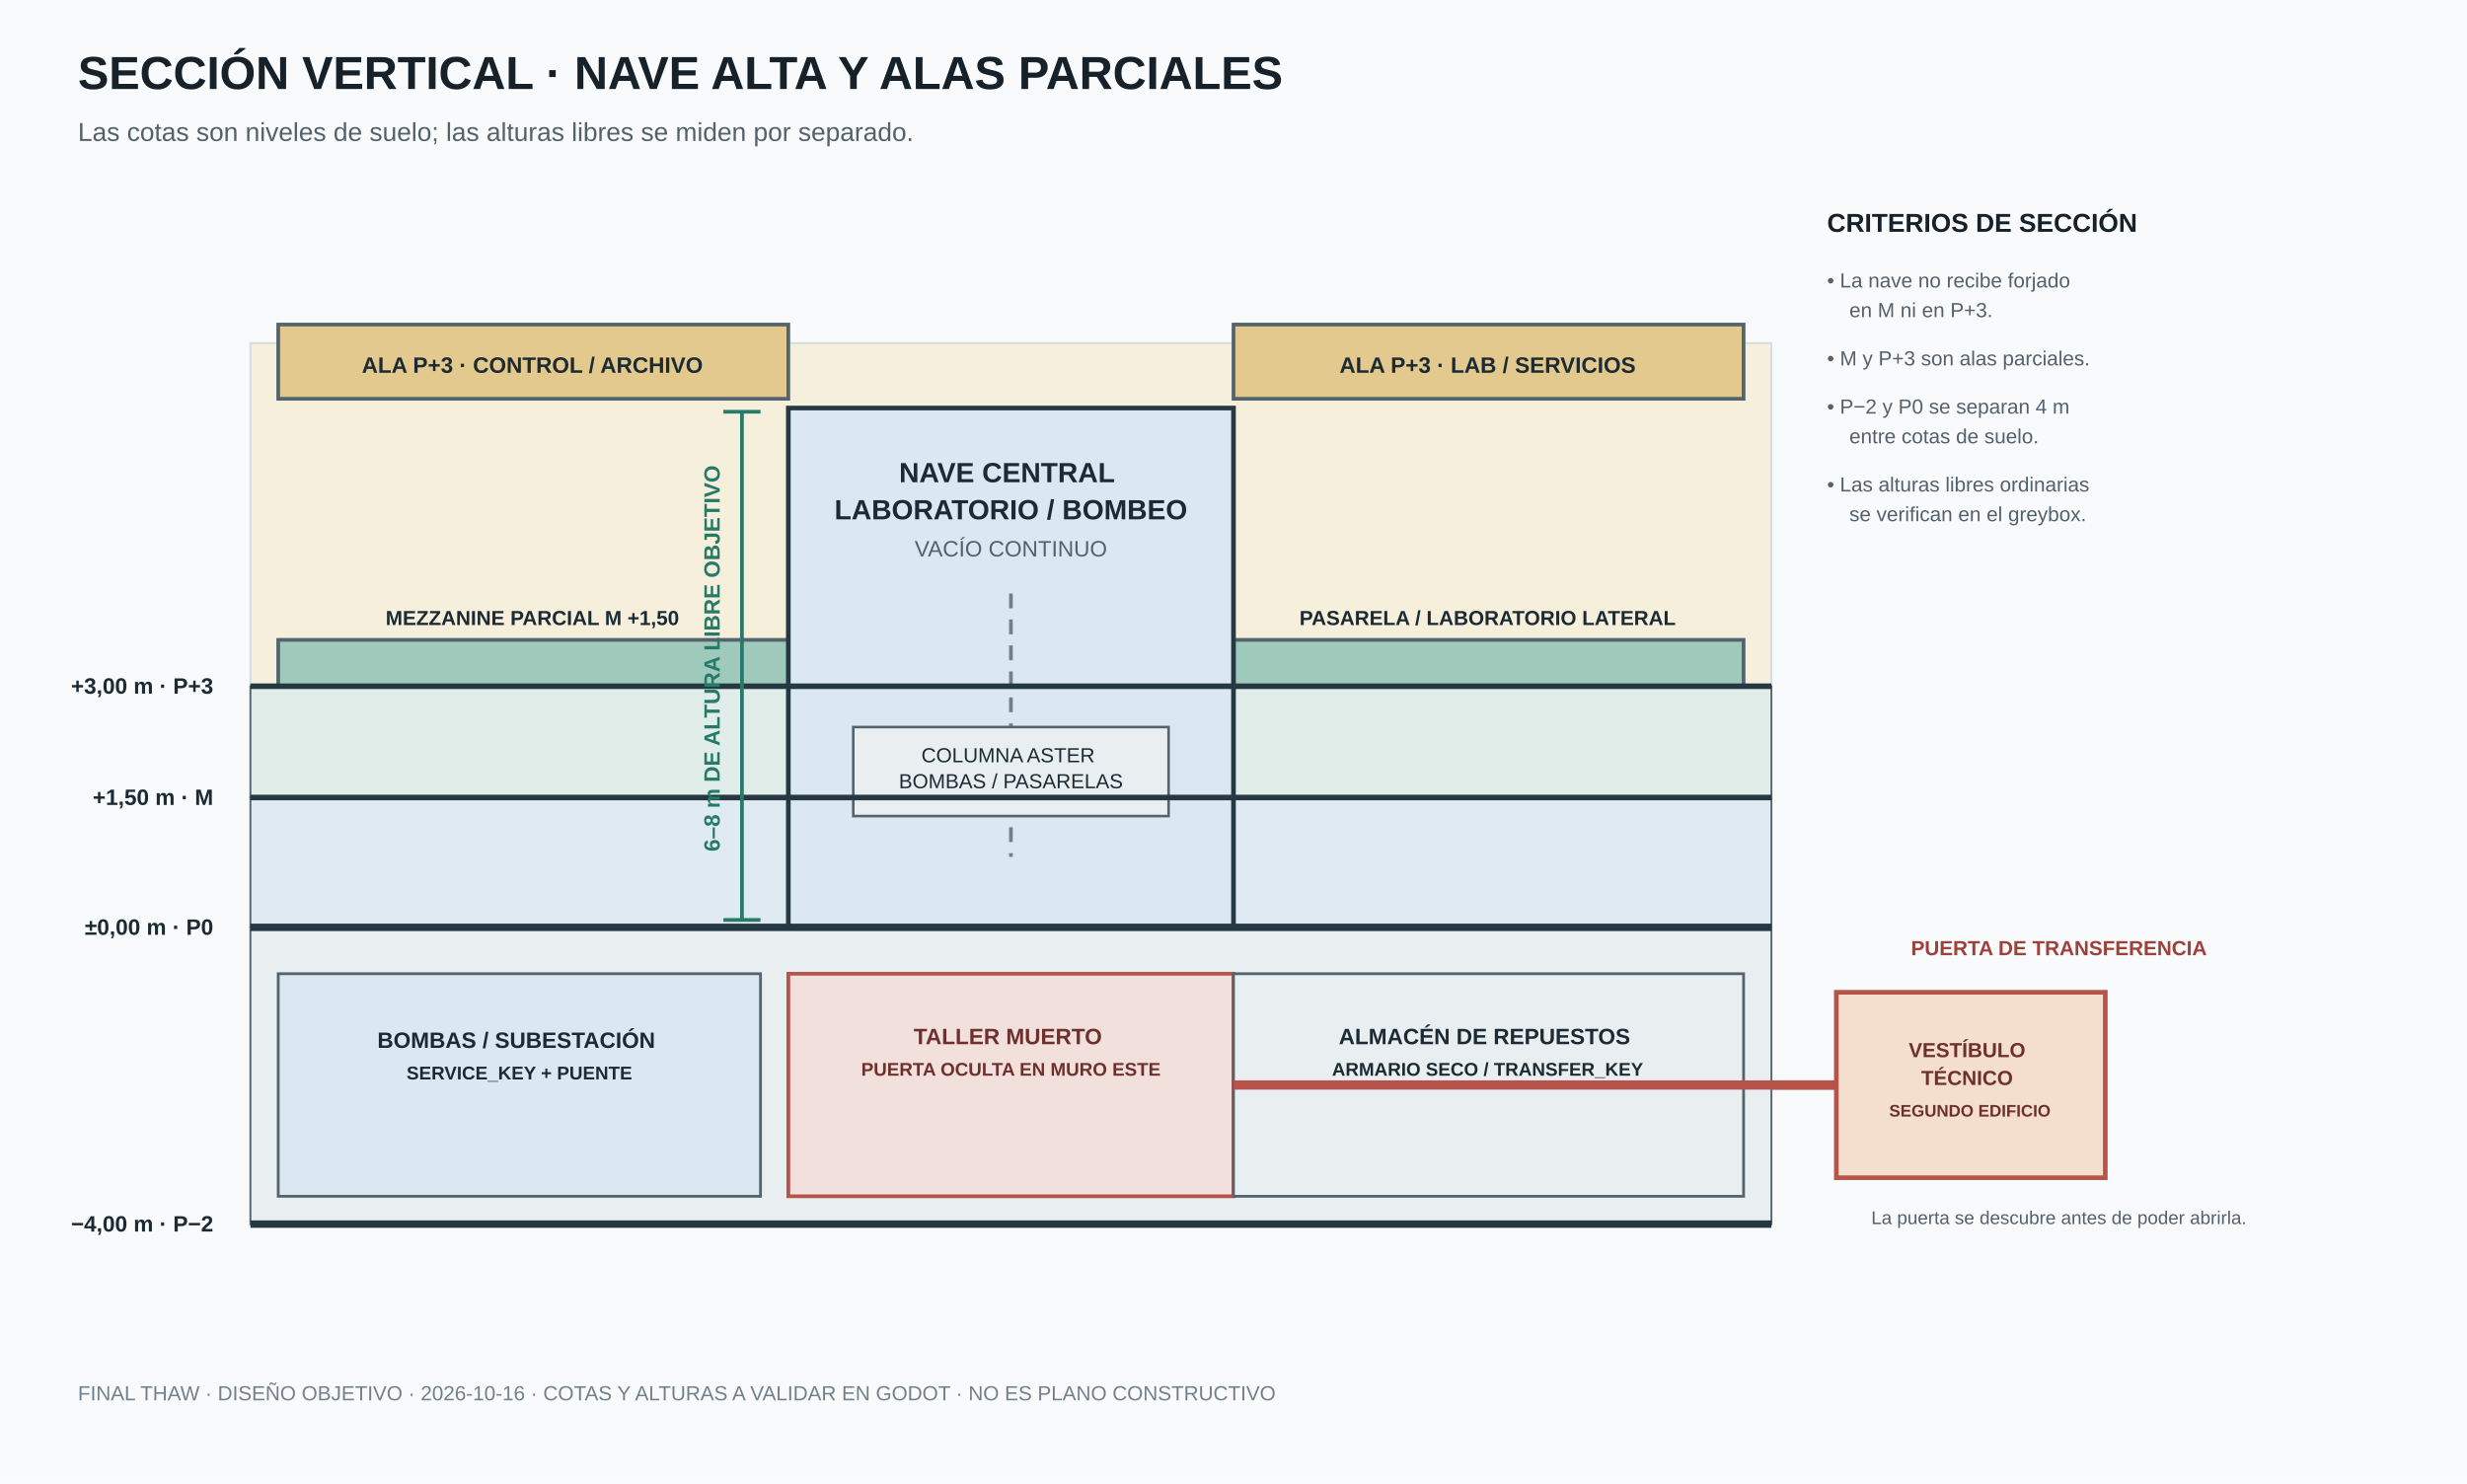
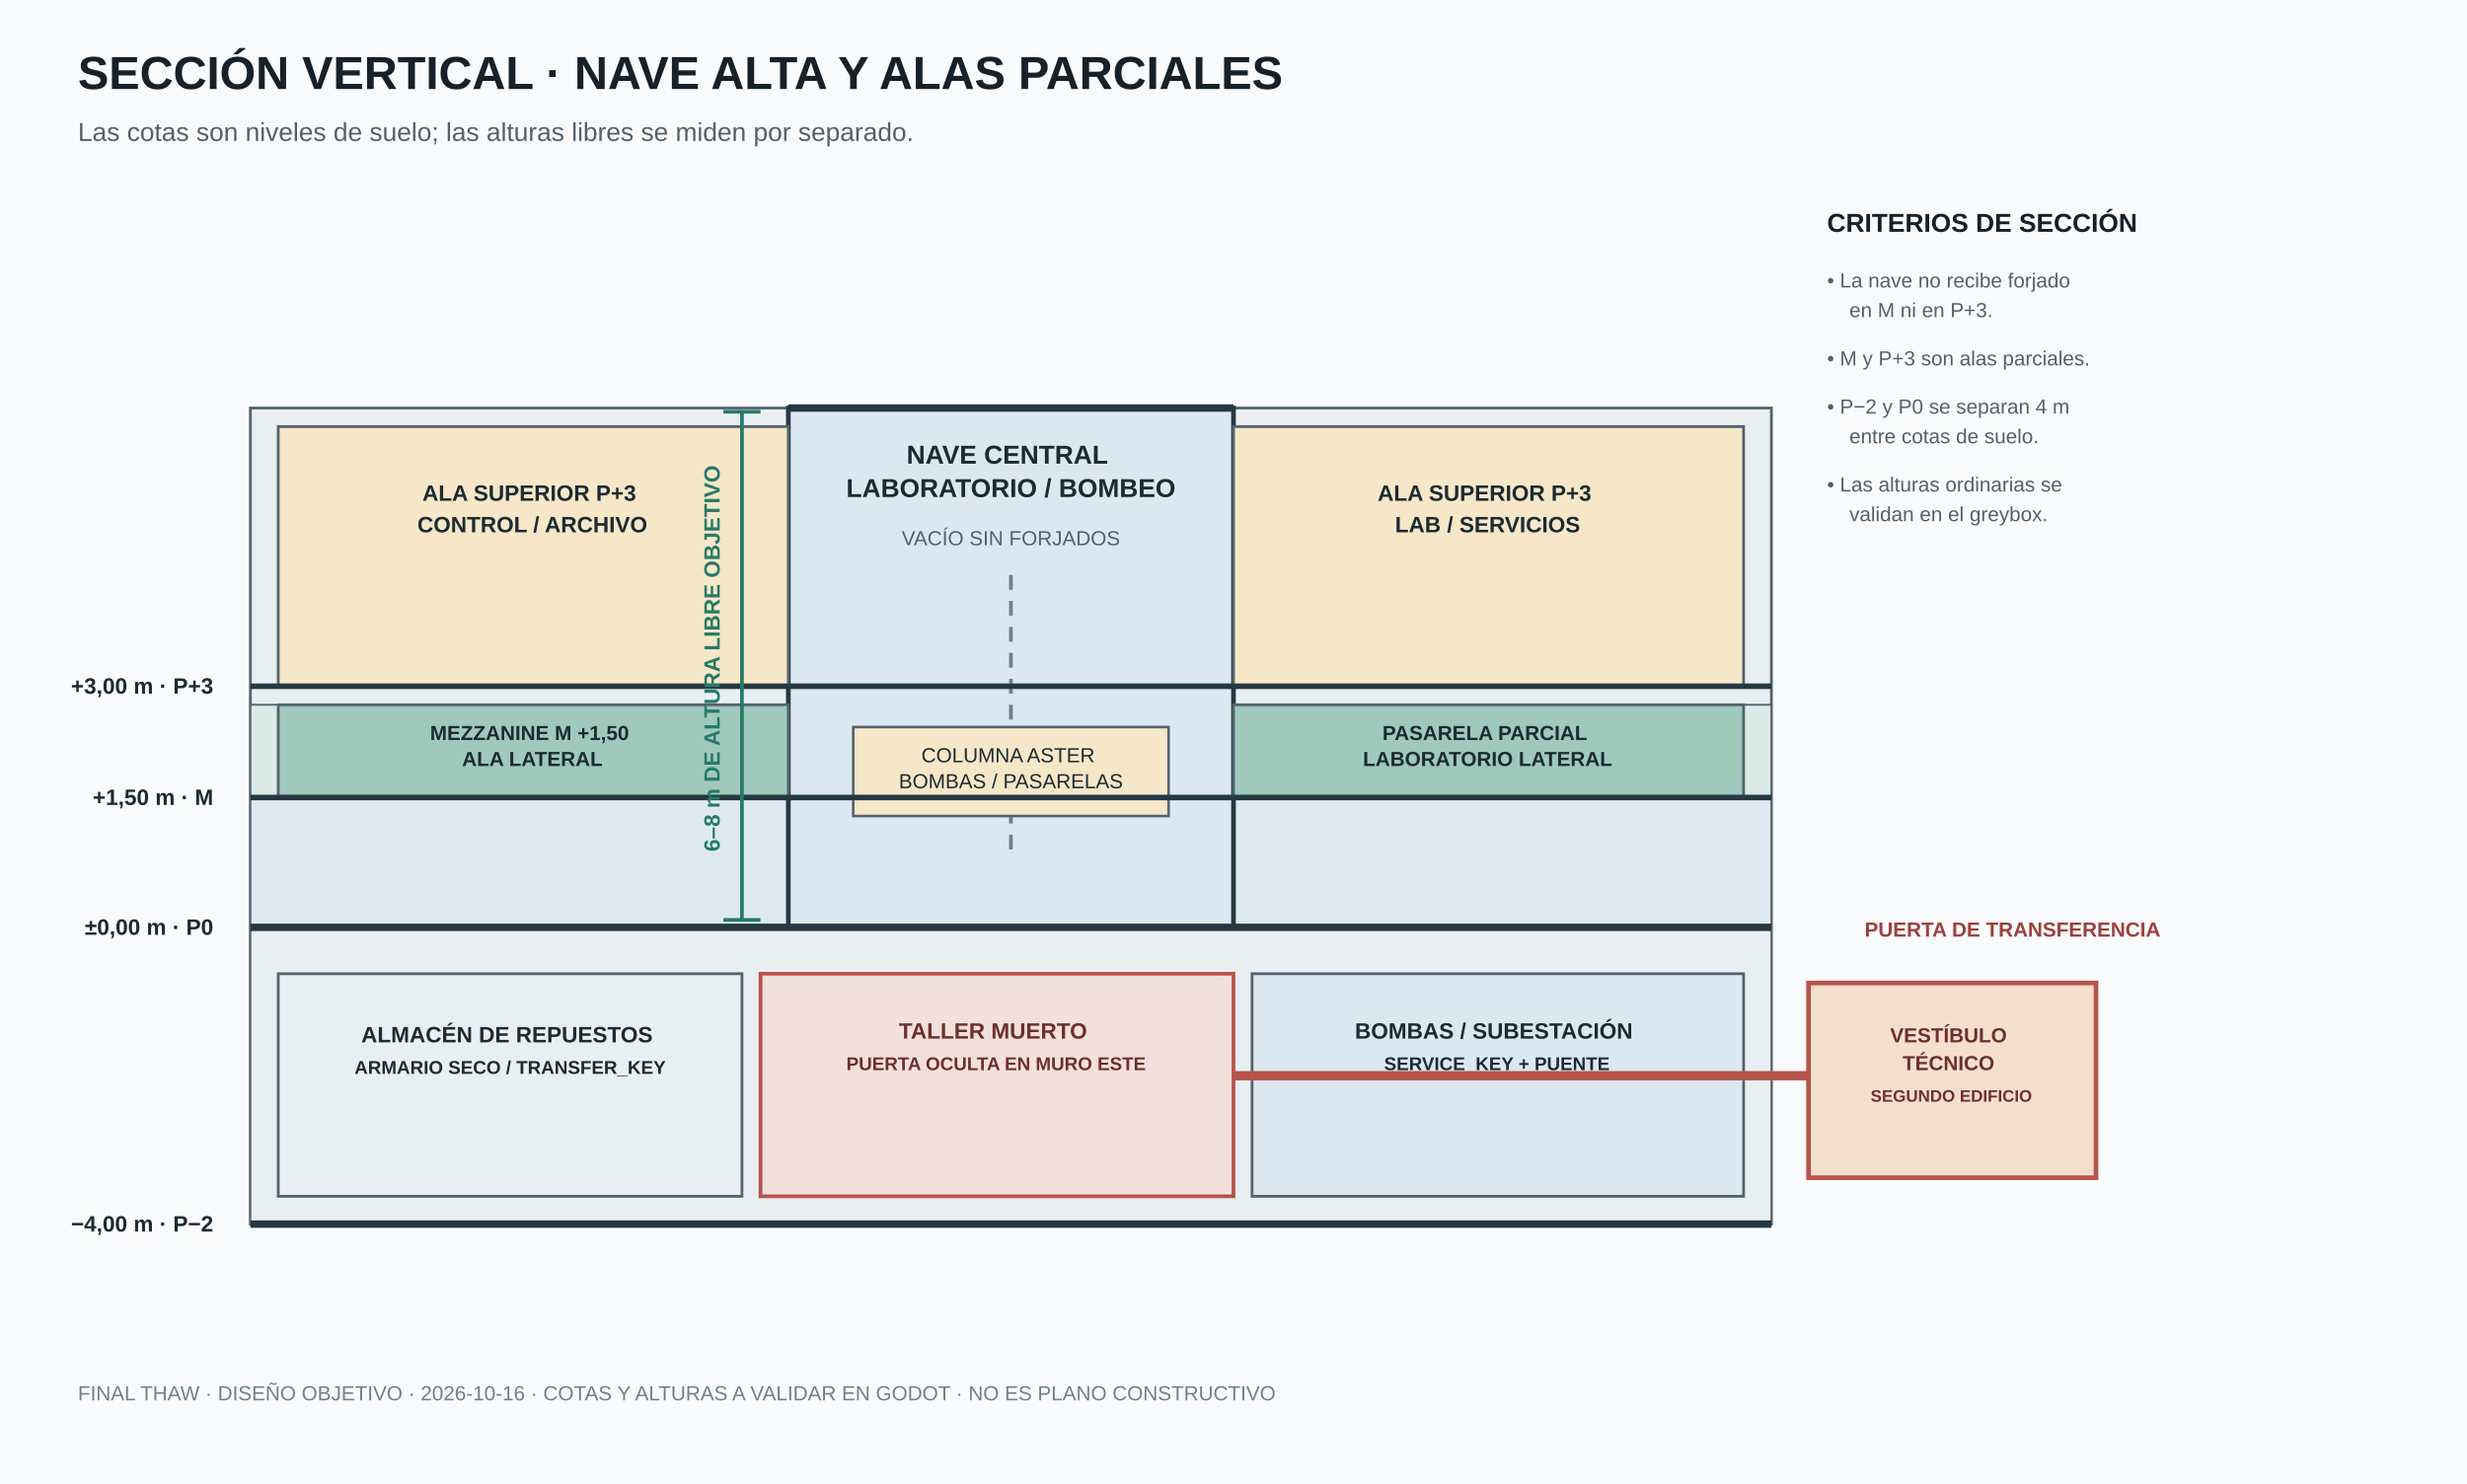
<svg xmlns="http://www.w3.org/2000/svg" viewBox="0 0 1330 800" role="img" aria-label="Sección vertical conceptual: nave central alta, mezzanine y ala superior parciales, y puerta de transferencia en P−2">
  <rect width="1330" height="800" fill="#f8fafb" />
  <text x="42" y="48" font-family="Arial,sans-serif" font-size="25" font-weight="700" fill="#16212a">SECCIÓN VERTICAL · NAVE ALTA Y ALAS PARCIALES</text>
  <text x="42" y="76" font-family="Arial,sans-serif" font-size="14" fill="#53616d">Las cotas son niveles de suelo; las alturas libres se miden por separado.</text>
-   <rect x="135" y="185" width="820" height="185" fill="#f5e7c7" fill-opacity=".6" stroke="#d2dce1" stroke-width="1" />
-   <rect x="135" y="370" width="820" height="60" fill="#d9e9e4" fill-opacity=".8" stroke="#53646e" stroke-width="1" />
+   <rect x="135" y="220" width="820" height="440" fill="#e9eff1" stroke="#53646e" stroke-width="1.5" />
+   <rect x="135" y="380" width="820" height="50" fill="#d9e9e4" fill-opacity=".8" stroke="#53646e" stroke-width="1" />
  <rect x="135" y="430" width="820" height="70" fill="#dce8f1" fill-opacity=".85" stroke="#53646e" stroke-width="1" />
  <rect x="135" y="500" width="820" height="160" fill="#e9eff1" stroke="#53646e" stroke-width="1" />
-   <rect x="150" y="175" width="275" height="40" fill="#e3c98d" stroke="#53646e" stroke-width="2" />
-   <rect x="665" y="175" width="275" height="40" fill="#e3c98d" stroke="#53646e" stroke-width="2" />
-   <text x="287" y="201" text-anchor="middle" font-family="Arial,sans-serif" font-size="12" font-weight="700" fill="#1c2b33">ALA P+3 · CONTROL / ARCHIVO</text>
-   <text x="802" y="201" text-anchor="middle" font-family="Arial,sans-serif" font-size="12" font-weight="700" fill="#1c2b33">ALA P+3 · LAB / SERVICIOS</text>
-   <rect x="150" y="345" width="275" height="25" fill="#9fc9bb" stroke="#53646e" stroke-width="2" />
-   <rect x="665" y="345" width="275" height="25" fill="#9fc9bb" stroke="#53646e" stroke-width="2" />
-   <text x="287" y="337" text-anchor="middle" font-family="Arial,sans-serif" font-size="11" font-weight="700" fill="#1c2b33">MEZZANINE PARCIAL M +1,50</text>
-   <text x="802" y="337" text-anchor="middle" font-family="Arial,sans-serif" font-size="11" font-weight="700" fill="#1c2b33">PASARELA / LABORATORIO LATERAL</text>
  <rect x="425" y="220" width="240" height="280" fill="#dce8f1" stroke="#263943" stroke-width="2.5" />
-   <text x="545" y="260" text-anchor="middle" font-family="Arial,sans-serif" font-size="15" font-weight="700" fill="#1c2b33">
+   <line x1="425" y1="220" x2="665" y2="220" stroke="#263943" stroke-width="4" />
+   <text x="545" y="250" text-anchor="middle" font-family="Arial,sans-serif" font-size="14" font-weight="700" fill="#1c2b33">
    <tspan x="545">NAVE CENTRAL</tspan>
-     <tspan x="545" dy="20">LABORATORIO / BOMBEO</tspan>
+     <tspan x="545" dy="18">LABORATORIO / BOMBEO</tspan>
  </text>
-   <text x="545" y="300" text-anchor="middle" font-family="Arial,sans-serif" font-size="12" fill="#53616d">VACÍO CONTINUO</text>
-   <line x1="545" y1="320" x2="545" y2="462" stroke="#71808a" stroke-width="2" stroke-dasharray="8 6" />
-   <rect x="460" y="392" width="170" height="48" fill="#e9eff1" stroke="#53646e" stroke-width="1.4" />
+   <text x="545" y="294" text-anchor="middle" font-family="Arial,sans-serif" font-size="11" fill="#53616d">VACÍO SIN FORJADOS</text>
+   <line x1="545" y1="310" x2="545" y2="462" stroke="#71808a" stroke-width="2" stroke-dasharray="8 6" />
+   <rect x="460" y="392" width="170" height="48" fill="#f5e7c7" stroke="#53646e" stroke-width="1.4" />
  <text x="545" y="411" text-anchor="middle" font-family="Arial,sans-serif" font-size="11" fill="#1c2b33">
    <tspan x="545">COLUMNA ASTER</tspan>
    <tspan x="545" dy="14">BOMBAS / PASARELAS</tspan>
+   </text>
+   <rect x="150" y="230" width="275" height="140" fill="#f5e7c7" stroke="#53646e" stroke-width="1.5" />
+   <rect x="665" y="230" width="275" height="140" fill="#f5e7c7" stroke="#53646e" stroke-width="1.5" />
+   <text x="287" y="270" text-anchor="middle" font-family="Arial,sans-serif" font-size="12" font-weight="700" fill="#1c2b33">
+     <tspan x="287">ALA SUPERIOR P+3</tspan>
+     <tspan x="287" dy="17">CONTROL / ARCHIVO</tspan>
+   </text>
+   <text x="802" y="270" text-anchor="middle" font-family="Arial,sans-serif" font-size="12" font-weight="700" fill="#1c2b33">
+     <tspan x="802">ALA SUPERIOR P+3</tspan>
+     <tspan x="802" dy="17">LAB / SERVICIOS</tspan>
+   </text>
+   <rect x="150" y="380" width="275" height="50" fill="#9fc9bb" stroke="#53646e" stroke-width="1.5" />
+   <rect x="665" y="380" width="275" height="50" fill="#9fc9bb" stroke="#53646e" stroke-width="1.5" />
+   <text x="287" y="399" text-anchor="middle" font-family="Arial,sans-serif" font-size="11" font-weight="700" fill="#1c2b33">
+     <tspan x="287">MEZZANINE M +1,50</tspan>
+     <tspan x="287" dy="14">ALA LATERAL</tspan>
+   </text>
+   <text x="802" y="399" text-anchor="middle" font-family="Arial,sans-serif" font-size="11" font-weight="700" fill="#1c2b33">
+     <tspan x="802">PASARELA PARCIAL</tspan>
+     <tspan x="802" dy="14">LABORATORIO LATERAL</tspan>
  </text>
  <line x1="135" y1="370" x2="955" y2="370" stroke="#263943" stroke-width="3" />
  <text x="115" y="374" text-anchor="end" font-family="Arial,sans-serif" font-size="12" font-weight="700" fill="#1c2b33">+3,00 m · P+3</text>
  <line x1="135" y1="430" x2="955" y2="430" stroke="#263943" stroke-width="3" />
  <text x="115" y="434" text-anchor="end" font-family="Arial,sans-serif" font-size="12" font-weight="700" fill="#1c2b33">+1,50 m · M</text>
  <line x1="135" y1="500" x2="955" y2="500" stroke="#263943" stroke-width="4" />
  <text x="115" y="504" text-anchor="end" font-family="Arial,sans-serif" font-size="12" font-weight="700" fill="#1c2b33">±0,00 m · P0</text>
  <line x1="135" y1="660" x2="955" y2="660" stroke="#263943" stroke-width="4" />
  <text x="115" y="664" text-anchor="end" font-family="Arial,sans-serif" font-size="12" font-weight="700" fill="#1c2b33">−4,00 m · P−2</text>
  <line x1="400" y1="222" x2="400" y2="496" stroke="#287a68" stroke-width="2" />
  <line x1="390" y1="222" x2="410" y2="222" stroke="#287a68" stroke-width="2" />
  <line x1="390" y1="496" x2="410" y2="496" stroke="#287a68" stroke-width="2" />
  <text x="388" y="355" transform="rotate(-90 388 355)" text-anchor="middle" font-family="Arial,sans-serif" font-size="12" font-weight="700" fill="#287a68">6–8 m DE ALTURA LIBRE OBJETIVO</text>
-   <rect x="150" y="525" width="260" height="120" fill="#dce8f1" stroke="#53646e" stroke-width="1.5" />
-   <text x="280" y="565" text-anchor="middle" font-family="Arial,sans-serif" font-size="12" font-weight="700" fill="#1c2b33">
-     <tspan x="280">BOMBAS / SUBESTACIÓN</tspan>
-     <tspan x="280" dy="17" font-size="10">SERVICE_KEY + PUENTE</tspan>
+   <rect x="150" y="525" width="250" height="120" fill="#e9eff1" stroke="#53646e" stroke-width="1.5" />
+   <text x="275" y="562" text-anchor="middle" font-family="Arial,sans-serif" font-size="12" font-weight="700" fill="#1c2b33">
+     <tspan x="275">ALMACÉN DE REPUESTOS</tspan>
+     <tspan x="275" dy="17" font-size="10">ARMARIO SECO / TRANSFER_KEY</tspan>
  </text>
-   <rect x="425" y="525" width="240" height="120" fill="#f2e0dc" stroke="#b6534b" stroke-width="2" />
-   <text x="545" y="563" text-anchor="middle" font-family="Arial,sans-serif" font-size="12" font-weight="700" fill="#6d302d">
-     <tspan x="545">TALLER MUERTO</tspan>
-     <tspan x="545" dy="17" font-size="10">PUERTA OCULTA EN MURO ESTE</tspan>
+   <rect x="410" y="525" width="255" height="120" fill="#f2e0dc" stroke="#b6534b" stroke-width="2" />
+   <text x="537" y="560" text-anchor="middle" font-family="Arial,sans-serif" font-size="12" font-weight="700" fill="#6d302d">
+     <tspan x="537">TALLER MUERTO</tspan>
+     <tspan x="537" dy="17" font-size="10">PUERTA OCULTA EN MURO ESTE</tspan>
  </text>
-   <rect x="665" y="525" width="275" height="120" fill="#e9eff1" stroke="#53646e" stroke-width="1.5" />
-   <text x="802" y="563" text-anchor="middle" font-family="Arial,sans-serif" font-size="12" font-weight="700" fill="#1c2b33">
-     <tspan x="802">ALMACÉN DE REPUESTOS</tspan>
-     <tspan x="802" dy="17" font-size="10">ARMARIO SECO / TRANSFER_KEY</tspan>
+   <rect x="675" y="525" width="265" height="120" fill="#dce8f1" stroke="#53646e" stroke-width="1.5" />
+   <text x="807" y="560" text-anchor="middle" font-family="Arial,sans-serif" font-size="12" font-weight="700" fill="#1c2b33">
+     <tspan x="807">BOMBAS / SUBESTACIÓN</tspan>
+     <tspan x="807" dy="17" font-size="10">SERVICE_KEY + PUENTE</tspan>
  </text>
-   <path d="M665 585 H990" stroke="#b6534b" stroke-width="5" />
-   <rect x="990" y="535" width="145" height="100" fill="#f4dfcf" stroke="#b6534b" stroke-width="2.5" />
-   <text x="1062" y="570" text-anchor="middle" font-family="Arial,sans-serif" font-size="11" font-weight="700" fill="#6d302d">
-     <tspan x="1062">VESTÍBULO</tspan>
-     <tspan x="1062" dy="15">TÉCNICO</tspan>
-     <tspan x="1062" dy="17" font-size="9">SEGUNDO EDIFICIO</tspan>
+   <path d="M665 580 H975" stroke="#b6534b" stroke-width="5" />
+   <rect x="975" y="530" width="155" height="105" fill="#f4dfcf" stroke="#b6534b" stroke-width="2.5" />
+   <text x="1052" y="562" text-anchor="middle" font-family="Arial,sans-serif" font-size="11" font-weight="700" fill="#6d302d">
+     <tspan x="1052">VESTÍBULO</tspan>
+     <tspan x="1052" dy="15">TÉCNICO</tspan>
+     <tspan x="1052" dy="17" font-size="9">SEGUNDO EDIFICIO</tspan>
  </text>
-   <path d="M955 585 H990" stroke="#b6534b" stroke-width="5" />
-   <text x="1110" y="515" text-anchor="middle" font-family="Arial,sans-serif" font-size="11" font-weight="700" fill="#9d413b">PUERTA DE TRANSFERENCIA</text>
-   <text x="1110" y="660" text-anchor="middle" font-family="Arial,sans-serif" font-size="10" fill="#53616d">La puerta se descubre antes de poder abrirla.</text>
+   <text x="1085" y="505" text-anchor="middle" font-family="Arial,sans-serif" font-size="11" font-weight="700" fill="#9d413b">PUERTA DE TRANSFERENCIA</text>
  <text x="985" y="125" font-family="Arial,sans-serif" font-size="14" font-weight="700" fill="#16212a">CRITERIOS DE SECCIÓN</text>
  <text x="985" y="155" font-family="Arial,sans-serif" font-size="11" fill="#53616d">
    <tspan x="985">• La nave no recibe forjado</tspan>
    <tspan x="997" dy="16">en M ni en P+3.</tspan>
    <tspan x="985" dy="26">• M y P+3 son alas parciales.</tspan>
    <tspan x="985" dy="26">• P−2 y P0 se separan 4 m</tspan>
    <tspan x="997" dy="16">entre cotas de suelo.</tspan>
-     <tspan x="985" dy="26">• Las alturas libres ordinarias</tspan>
-     <tspan x="997" dy="16">se verifican en el greybox.</tspan>
+     <tspan x="985" dy="26">• Las alturas ordinarias se</tspan>
+     <tspan x="997" dy="16">validan en el greybox.</tspan>
  </text>
  <text x="42" y="755" font-family="Arial,sans-serif" font-size="11" fill="#71808a">FINAL THAW · DISEÑO OBJETIVO · 2026-10-16 · COTAS Y ALTURAS A VALIDAR EN GODOT · NO ES PLANO CONSTRUCTIVO</text>
</svg>
